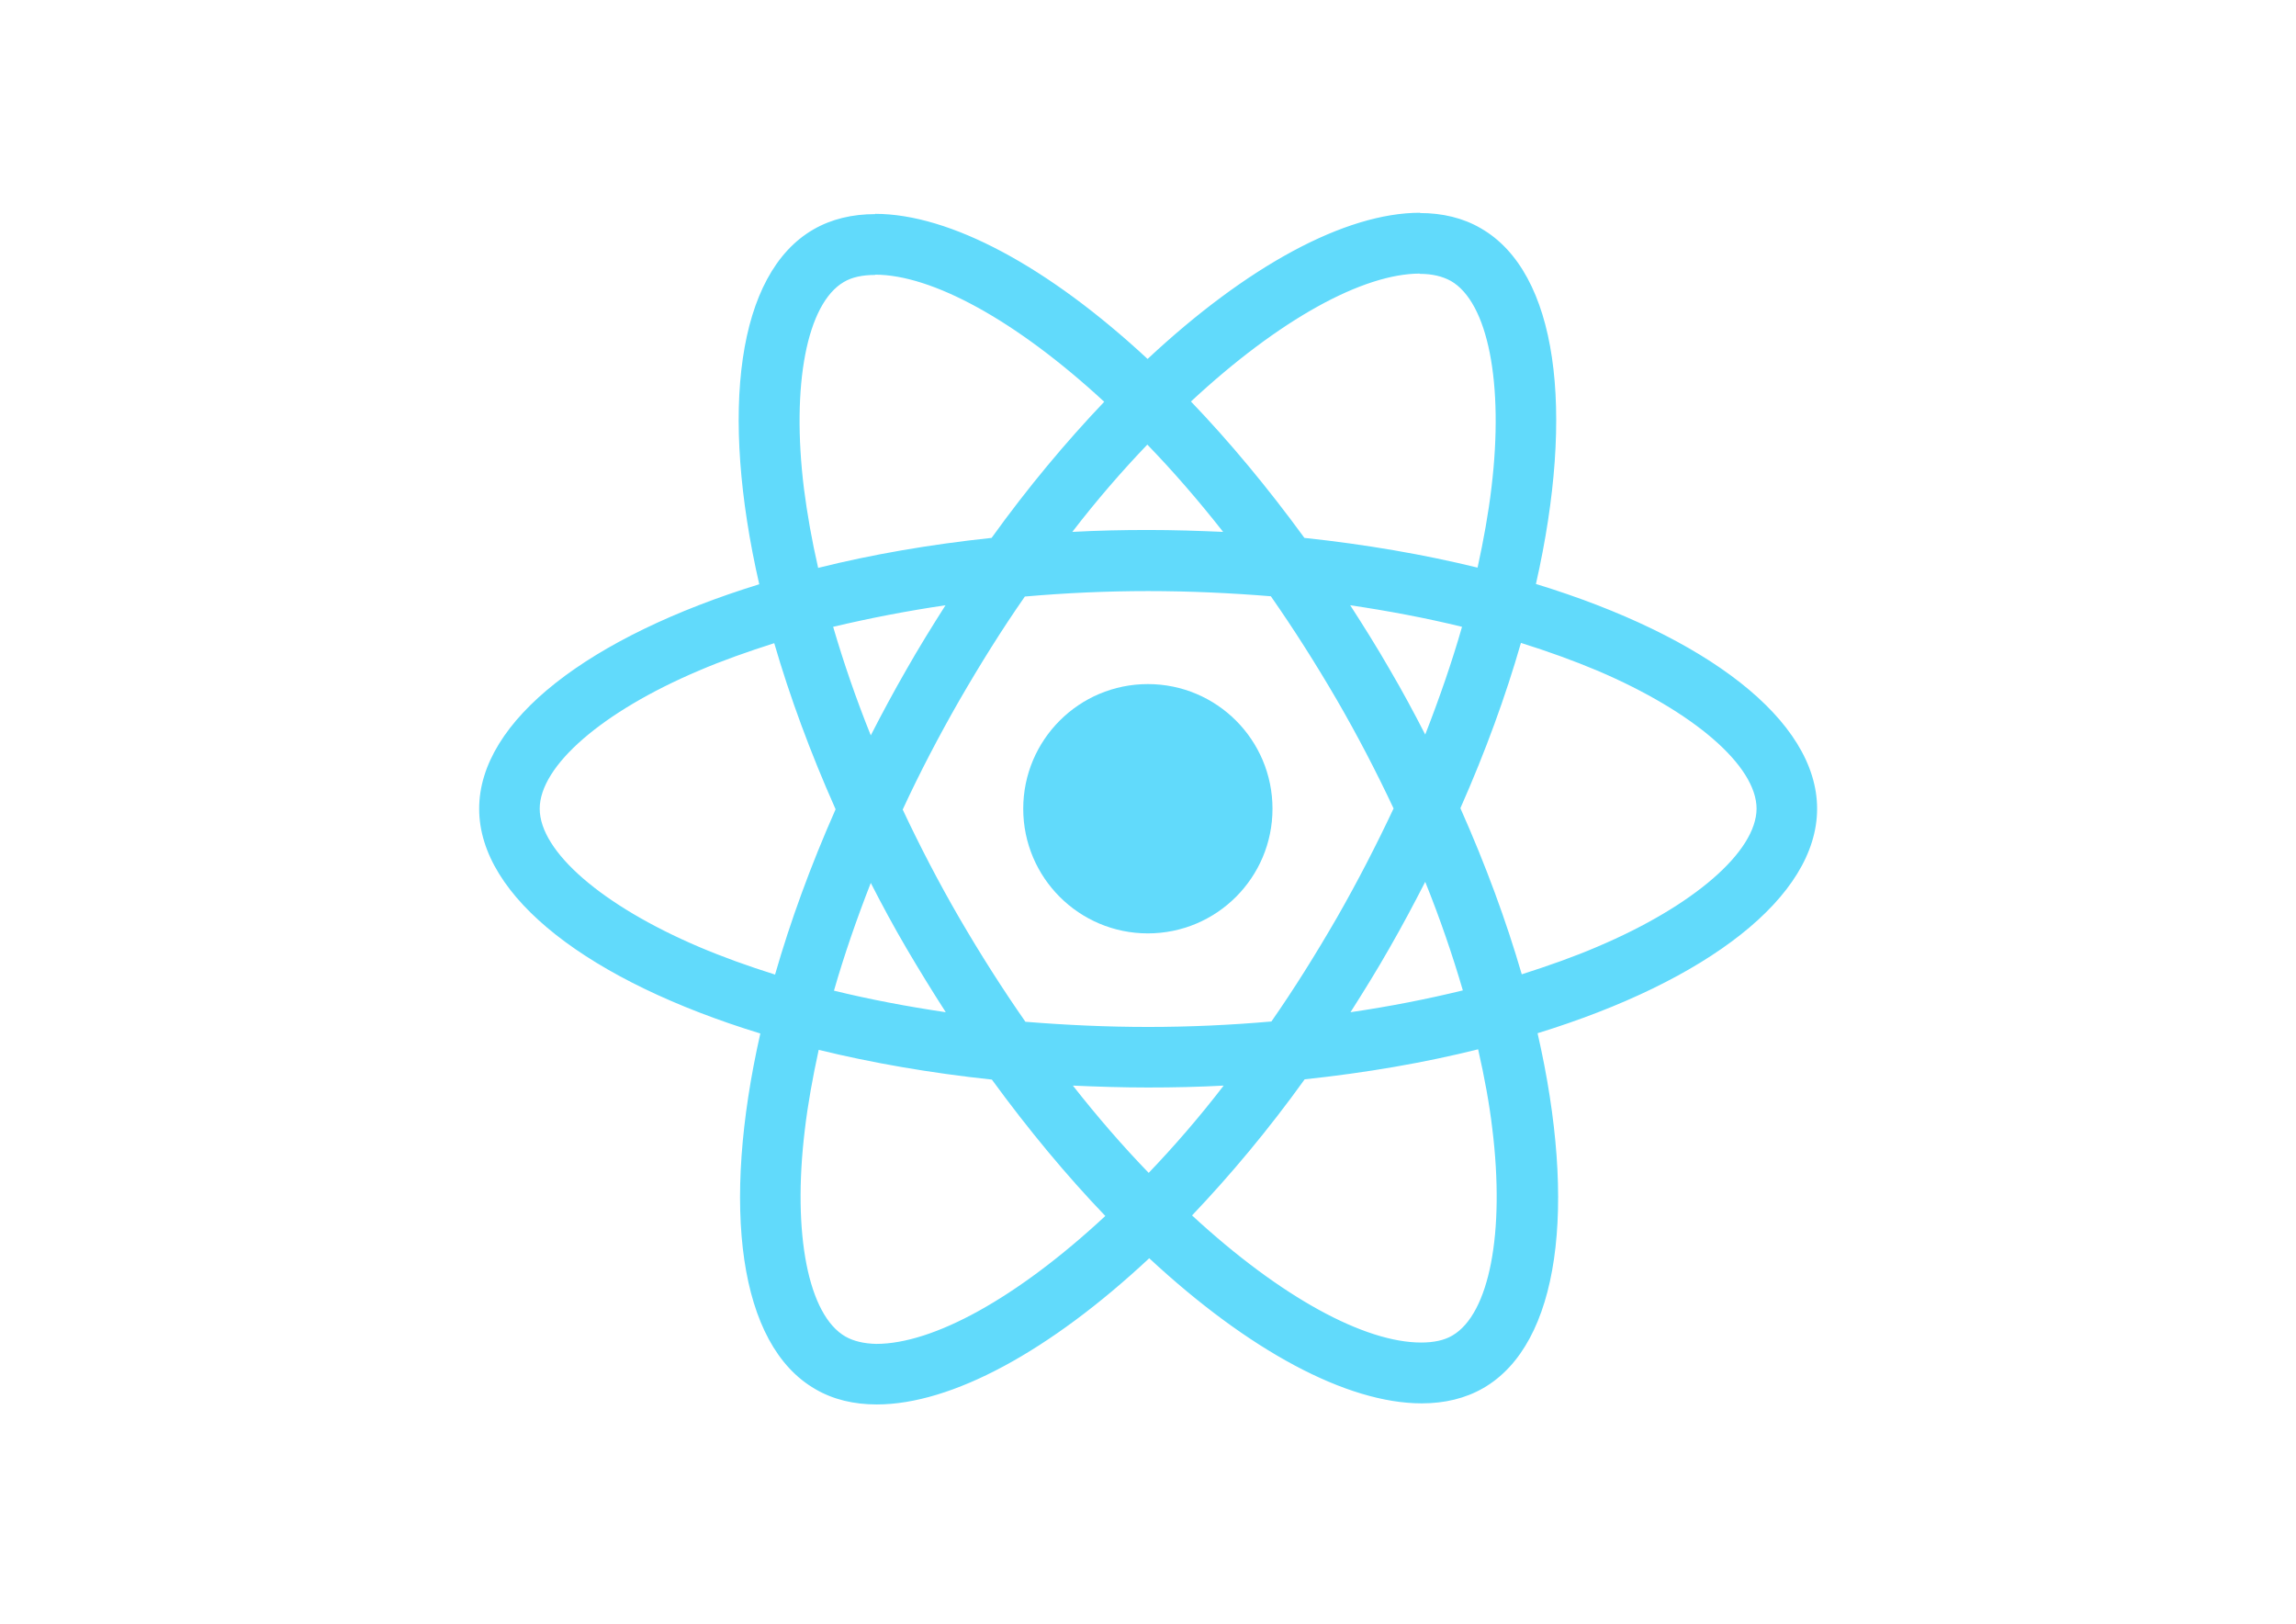
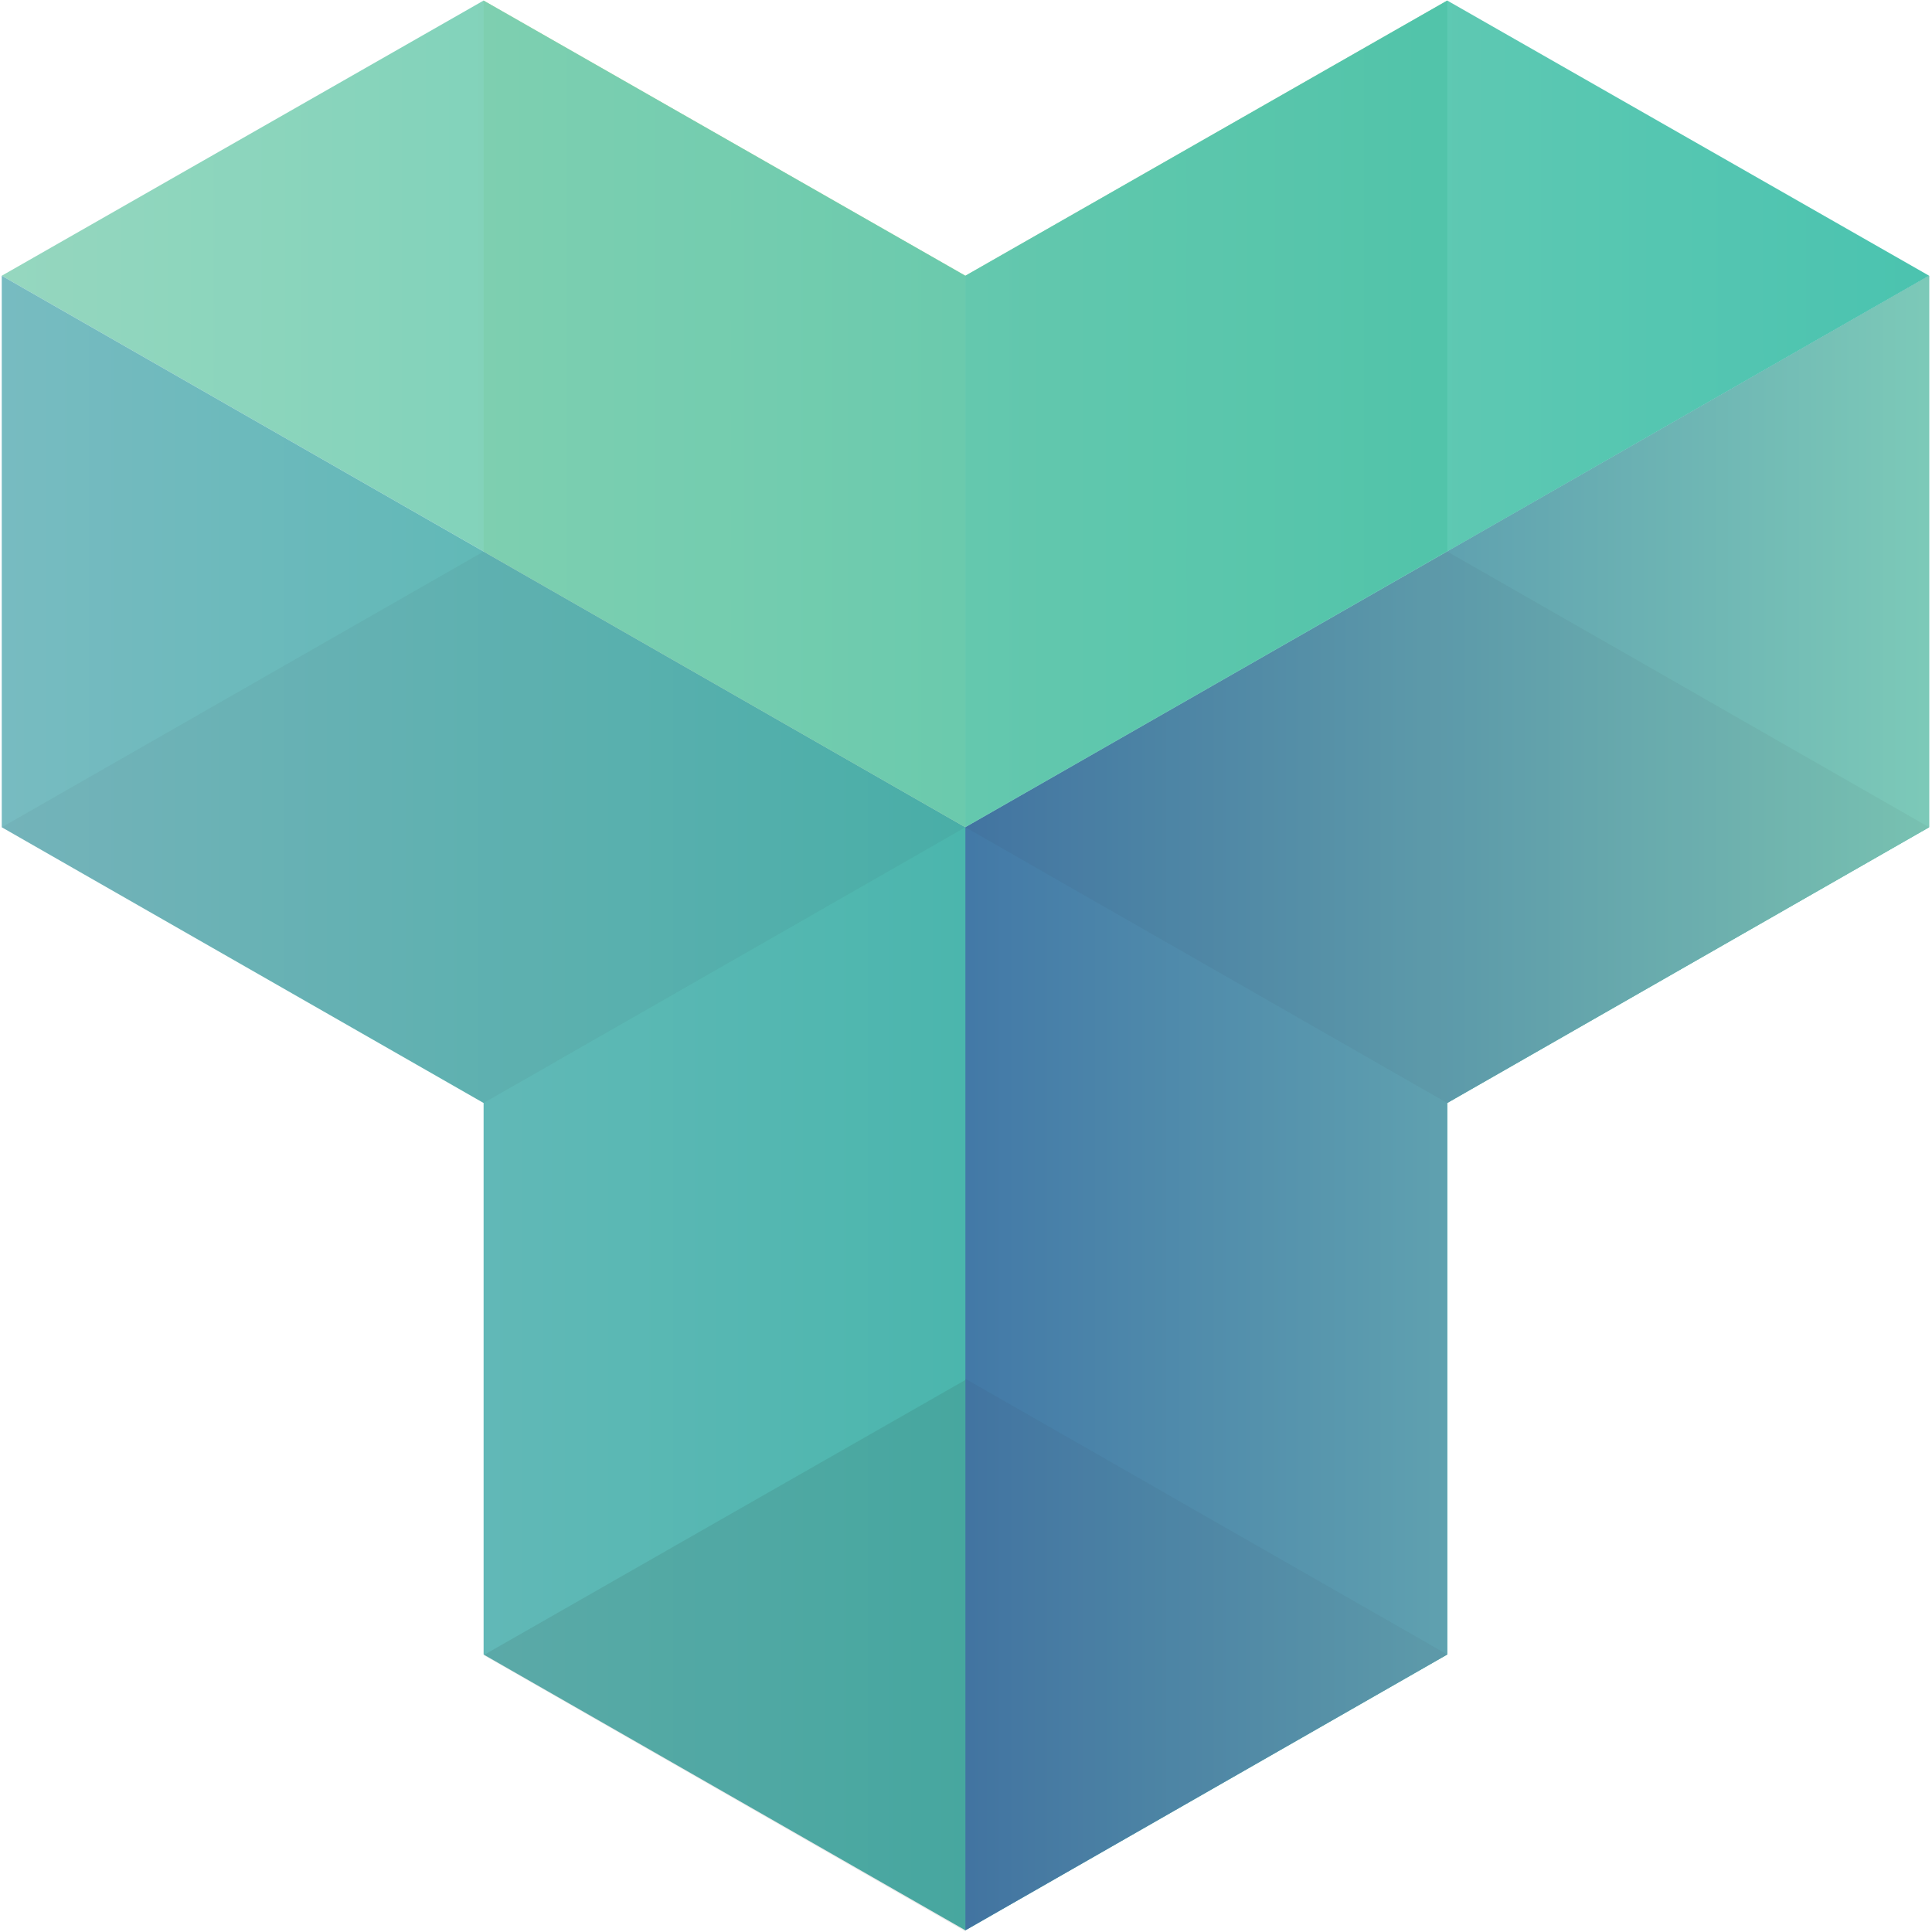
- <svg xmlns="http://www.w3.org/2000/svg" viewBox="0 0 841.9 595.3">
-   <g fill="#61DAFB">
-     <path d="M666.3 296.5c0-32.5-40.7-63.3-103.1-82.4 14.4-63.6 8-114.2-20.2-130.4-6.5-3.8-14.1-5.6-22.4-5.6v22.3c4.6 0 8.3.9 11.4 2.6 13.6 7.8 19.5 37.5 14.9 75.7-1.1 9.4-2.9 19.3-5.1 29.4-19.6-4.8-41-8.5-63.5-10.9-13.5-18.5-27.5-35.3-41.6-50 32.6-30.3 63.2-46.9 84-46.9V78c-27.5 0-63.5 19.6-99.9 53.6-36.4-33.8-72.4-53.2-99.9-53.2v22.3c20.7 0 51.4 16.5 84 46.6-14 14.7-28 31.4-41.3 49.9-22.6 2.4-44 6.1-63.6 11-2.3-10-4-19.7-5.2-29-4.7-38.2 1.1-67.9 14.6-75.8 3-1.8 6.9-2.6 11.5-2.6V78.5c-8.4 0-16 1.8-22.6 5.6-28.1 16.2-34.4 66.7-19.9 130.1-62.2 19.2-102.7 49.9-102.7 82.3 0 32.5 40.7 63.3 103.1 82.4-14.4 63.6-8 114.2 20.2 130.4 6.5 3.8 14.1 5.6 22.5 5.6 27.5 0 63.5-19.6 99.9-53.6 36.4 33.8 72.4 53.2 99.9 53.2 8.4 0 16-1.8 22.6-5.6 28.1-16.2 34.4-66.7 19.9-130.1 62-19.1 102.5-49.9 102.5-82.3zm-130.2-66.7c-3.7 12.9-8.3 26.2-13.5 39.5-4.1-8-8.4-16-13.1-24-4.6-8-9.5-15.8-14.4-23.4 14.2 2.1 27.9 4.7 41 7.9zm-45.8 106.5c-7.8 13.5-15.8 26.3-24.1 38.2-14.9 1.3-30 2-45.2 2-15.1 0-30.2-.7-45-1.9-8.3-11.9-16.4-24.6-24.2-38-7.6-13.1-14.5-26.4-20.8-39.8 6.2-13.4 13.2-26.8 20.7-39.9 7.8-13.5 15.8-26.3 24.1-38.2 14.9-1.3 30-2 45.2-2 15.1 0 30.2.7 45 1.9 8.3 11.9 16.4 24.6 24.2 38 7.6 13.1 14.5 26.4 20.8 39.8-6.3 13.4-13.2 26.8-20.7 39.9zm32.3-13c5.4 13.4 10 26.8 13.8 39.8-13.1 3.2-26.9 5.9-41.2 8 4.9-7.7 9.8-15.6 14.4-23.7 4.6-8 8.9-16.1 13-24.1zM421.2 430c-9.3-9.6-18.6-20.3-27.8-32 9 .4 18.2.7 27.5.7 9.4 0 18.7-.2 27.8-.7-9 11.7-18.3 22.4-27.5 32zm-74.4-58.9c-14.2-2.1-27.9-4.7-41-7.9 3.7-12.9 8.3-26.2 13.5-39.5 4.1 8 8.4 16 13.1 24 4.7 8 9.5 15.8 14.4 23.4zM420.7 163c9.3 9.6 18.6 20.3 27.8 32-9-.4-18.2-.7-27.5-.7-9.4 0-18.7.2-27.8.7 9-11.7 18.3-22.4 27.5-32zm-74 58.9c-4.9 7.7-9.8 15.6-14.4 23.7-4.6 8-8.9 16-13 24-5.4-13.4-10-26.8-13.8-39.8 13.1-3.1 26.9-5.8 41.2-7.9zm-90.5 125.2c-35.4-15.1-58.3-34.9-58.3-50.6 0-15.7 22.9-35.6 58.3-50.6 8.6-3.7 18-7 27.7-10.1 5.7 19.6 13.2 40 22.5 60.9-9.2 20.8-16.6 41.1-22.2 60.6-9.9-3.1-19.3-6.5-28-10.2zM310 490c-13.6-7.8-19.5-37.5-14.9-75.7 1.1-9.4 2.9-19.3 5.1-29.4 19.6 4.8 41 8.5 63.5 10.9 13.5 18.5 27.5 35.3 41.6 50-32.6 30.3-63.2 46.9-84 46.9-4.5-.1-8.3-1-11.3-2.7zm237.2-76.2c4.7 38.2-1.1 67.9-14.6 75.8-3 1.8-6.9 2.6-11.5 2.6-20.7 0-51.4-16.5-84-46.6 14-14.7 28-31.4 41.3-49.9 22.6-2.4 44-6.1 63.6-11 2.3 10.1 4.1 19.8 5.2 29.1zm38.5-66.7c-8.6 3.7-18 7-27.7 10.1-5.7-19.6-13.2-40-22.5-60.9 9.2-20.8 16.6-41.1 22.2-60.6 9.9 3.1 19.3 6.5 28.1 10.2 35.4 15.1 58.3 34.9 58.3 50.6-.1 15.7-23 35.6-58.4 50.6zM320.8 78.4z" />
-     <circle cx="420.9" cy="296.5" r="45.7" />
-     <path d="M520.5 78.1z" />
+ <svg xmlns="http://www.w3.org/2000/svg" width="32" height="32" viewBox="0 0 32 32">
+   <defs>
+     <linearGradient id="a" x1="99.986%" x2=".004%" y1="49.998%" y2="49.998%">
+       <stop stop-color="#37BDA6" offset="0%" />
+       <stop stop-color="#8AD3B8" offset="100%" />
+     </linearGradient>
+     <linearGradient id="b" x1="99.986%" x2=".004%" y1="50.002%" y2="50.002%">
+       <stop stop-color="#4BB6AD" offset="50%" />
+       <stop stop-color="#78BBC1" offset="100%" />
+     </linearGradient>
+     <linearGradient id="c" x1="-.01%" x2="99.971%" y1="50.002%" y2="50.002%">
+       <stop stop-color="#4379A7" offset="0%" />
+       <stop stop-color="#7CC9B8" offset="100%" />
+     </linearGradient>
+   </defs>
+   <g fill="none" fill-rule="evenodd">
+     <polygon fill="#13A049" points="15.99 4.567 15.99 13.693 23.971 9.125 23.971 .009" opacity=".5" />
+     <polygon fill="#A2CC39" points="15.99 4.567 8.01 .009 8.01 9.135 15.99 13.702" opacity=".5" />
+     <polygon fill="url(#a)" points="23.971 .009 15.99 4.567 8.01 .009 .029 4.567 15.99 13.702 31.952 4.567" opacity=".9" />
+     <polygon fill="url(#b)" points="15.99 13.702 .029 4.567 .029 13.702 8.01 18.269 8.01 27.404 15.99 31.972 23.971 27.404 23.971 18.269 31.952 13.702 31.952 4.567" />
+     <polygon fill="url(#c)" points="15.99 13.702 15.99 31.972 23.971 27.404 23.971 18.269 31.952 13.702 31.952 4.567" />
+     <polygon fill="#231F20" points="15.99 22.837 15.99 31.972 15.99 31.972 23.971 27.404" opacity=".05" />
+     <polygon fill="#231F20" points="15.99 31.991 15.99 22.856 15.99 22.856 8.01 27.414" opacity=".1" />
+     <polygon fill="#231F20" points="8.01 9.135 .029 13.702 8.01 18.269 15.99 13.702" opacity=".05" />
+     <polygon fill="#231F20" points="23.971 9.135 15.99 13.702 23.971 18.269 31.952 13.702" opacity=".05" />
  </g>
</svg>
